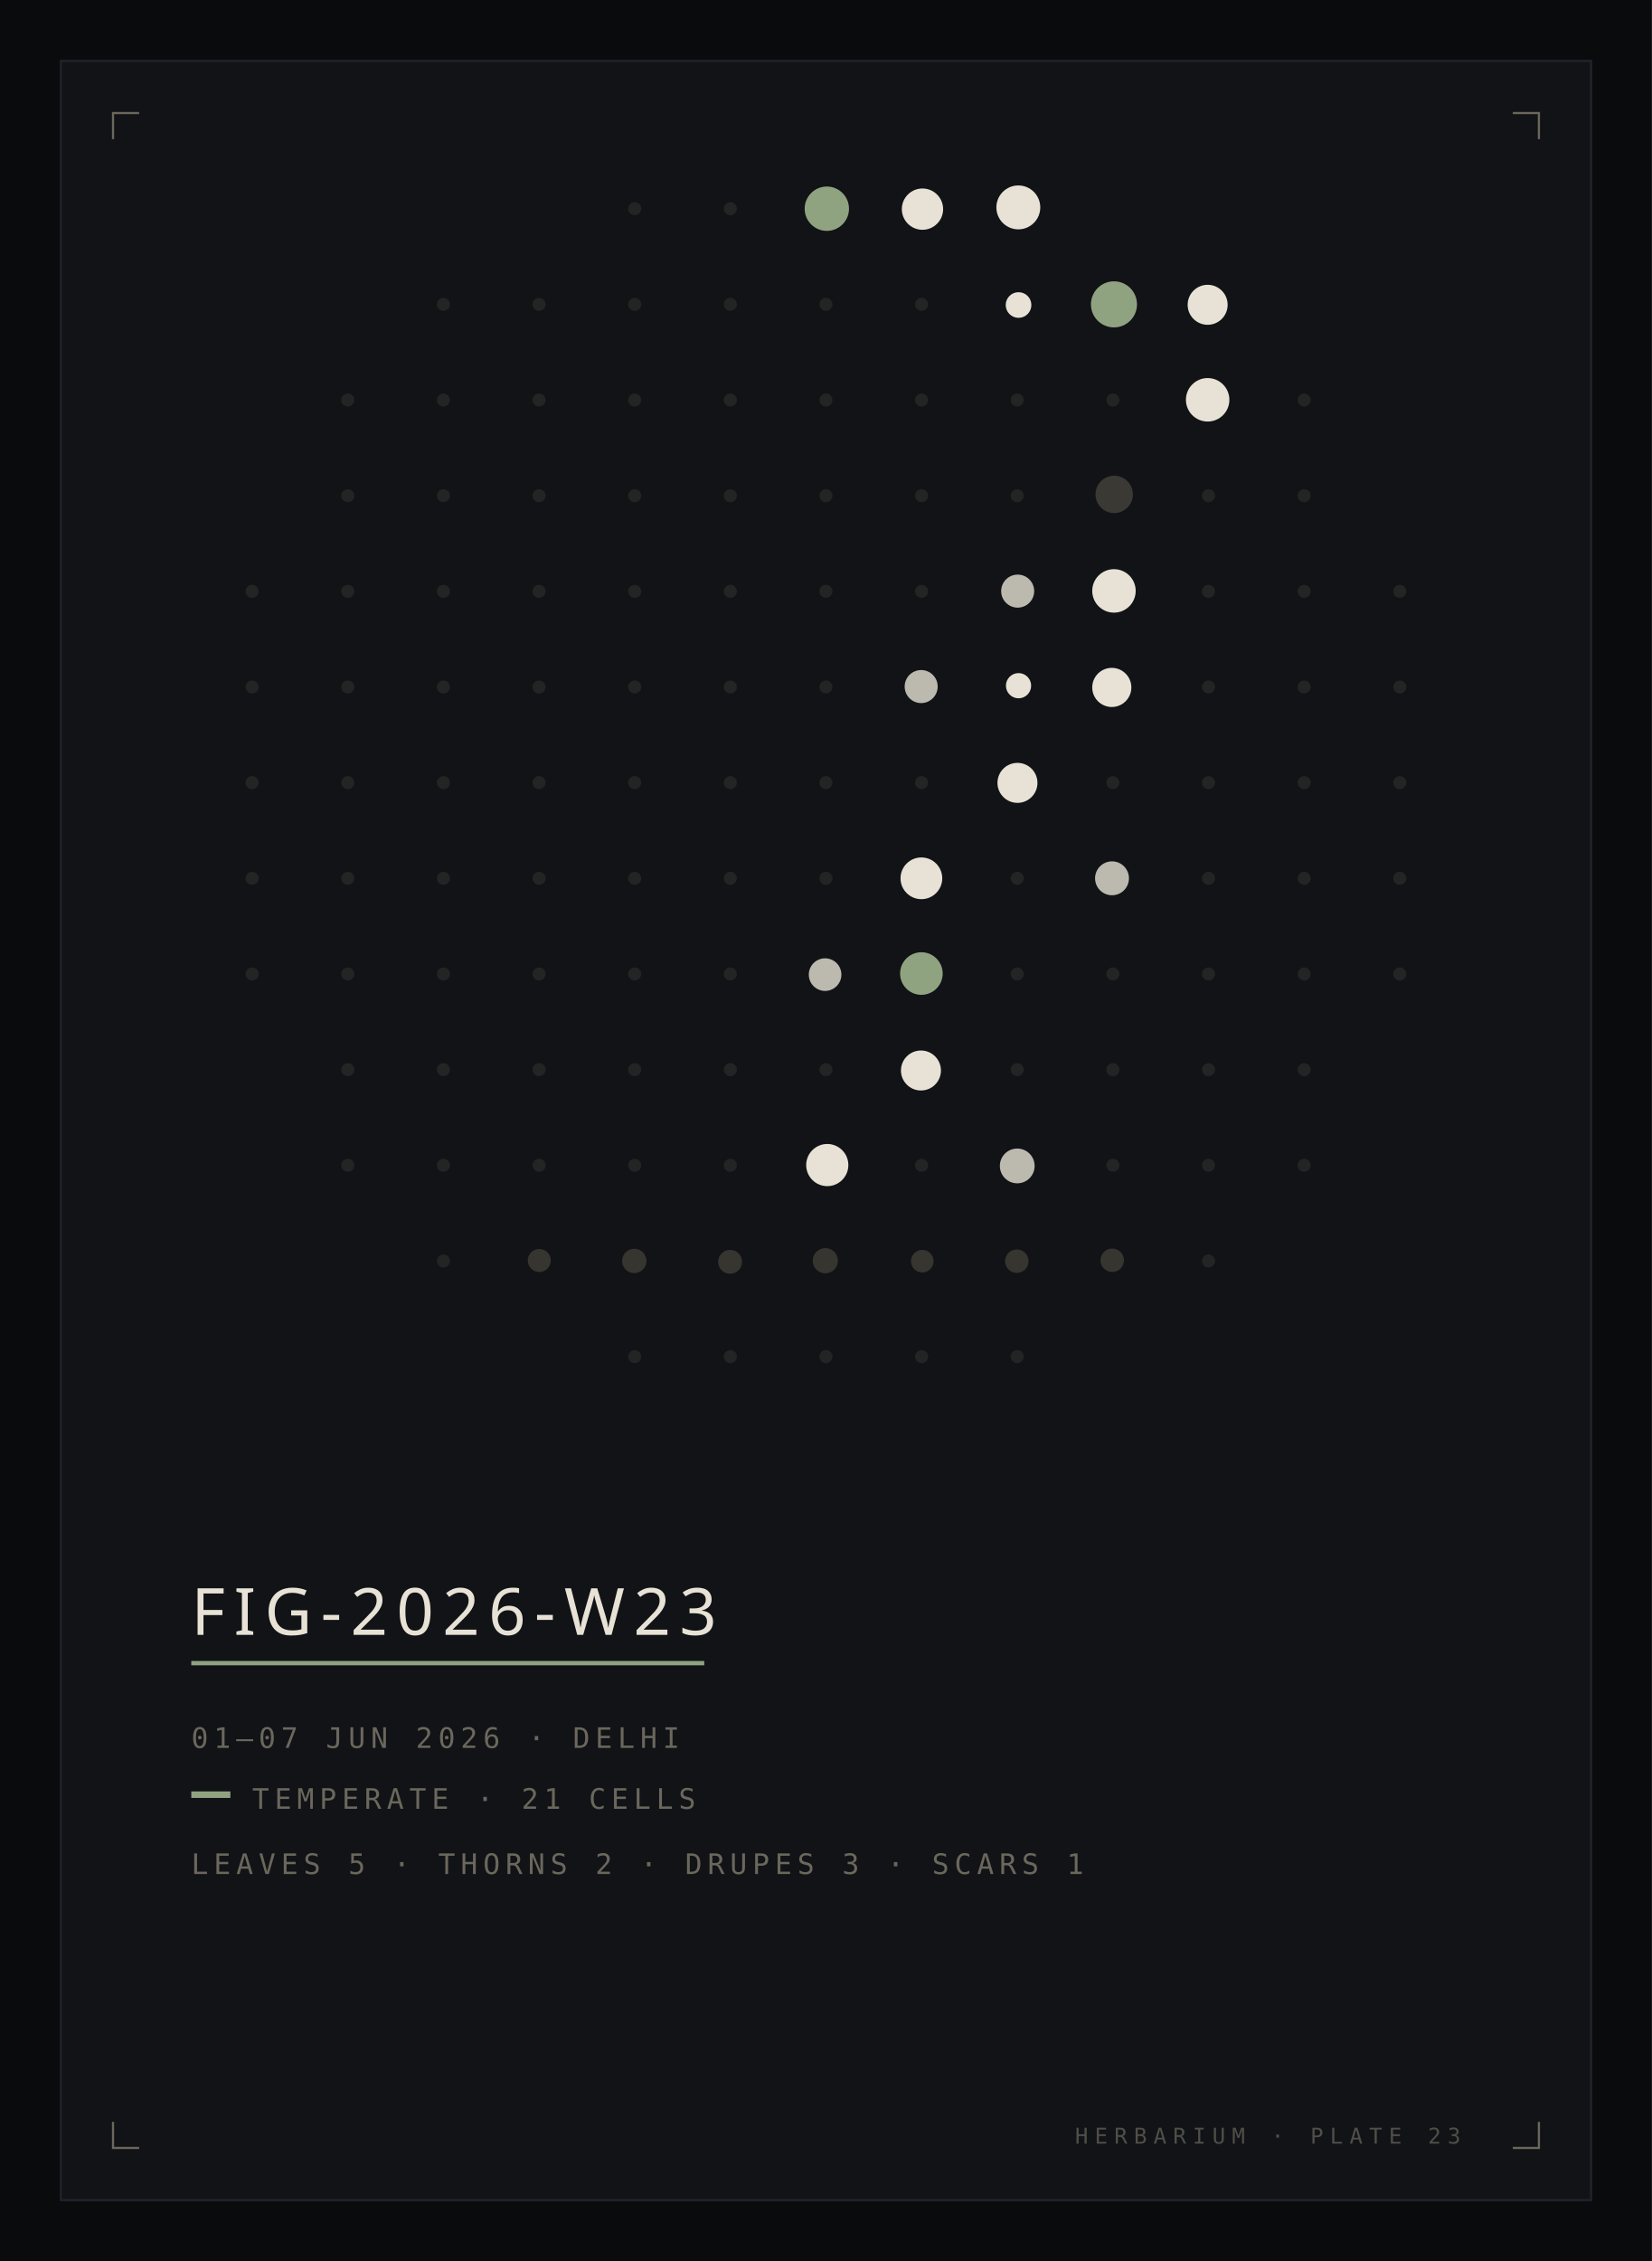
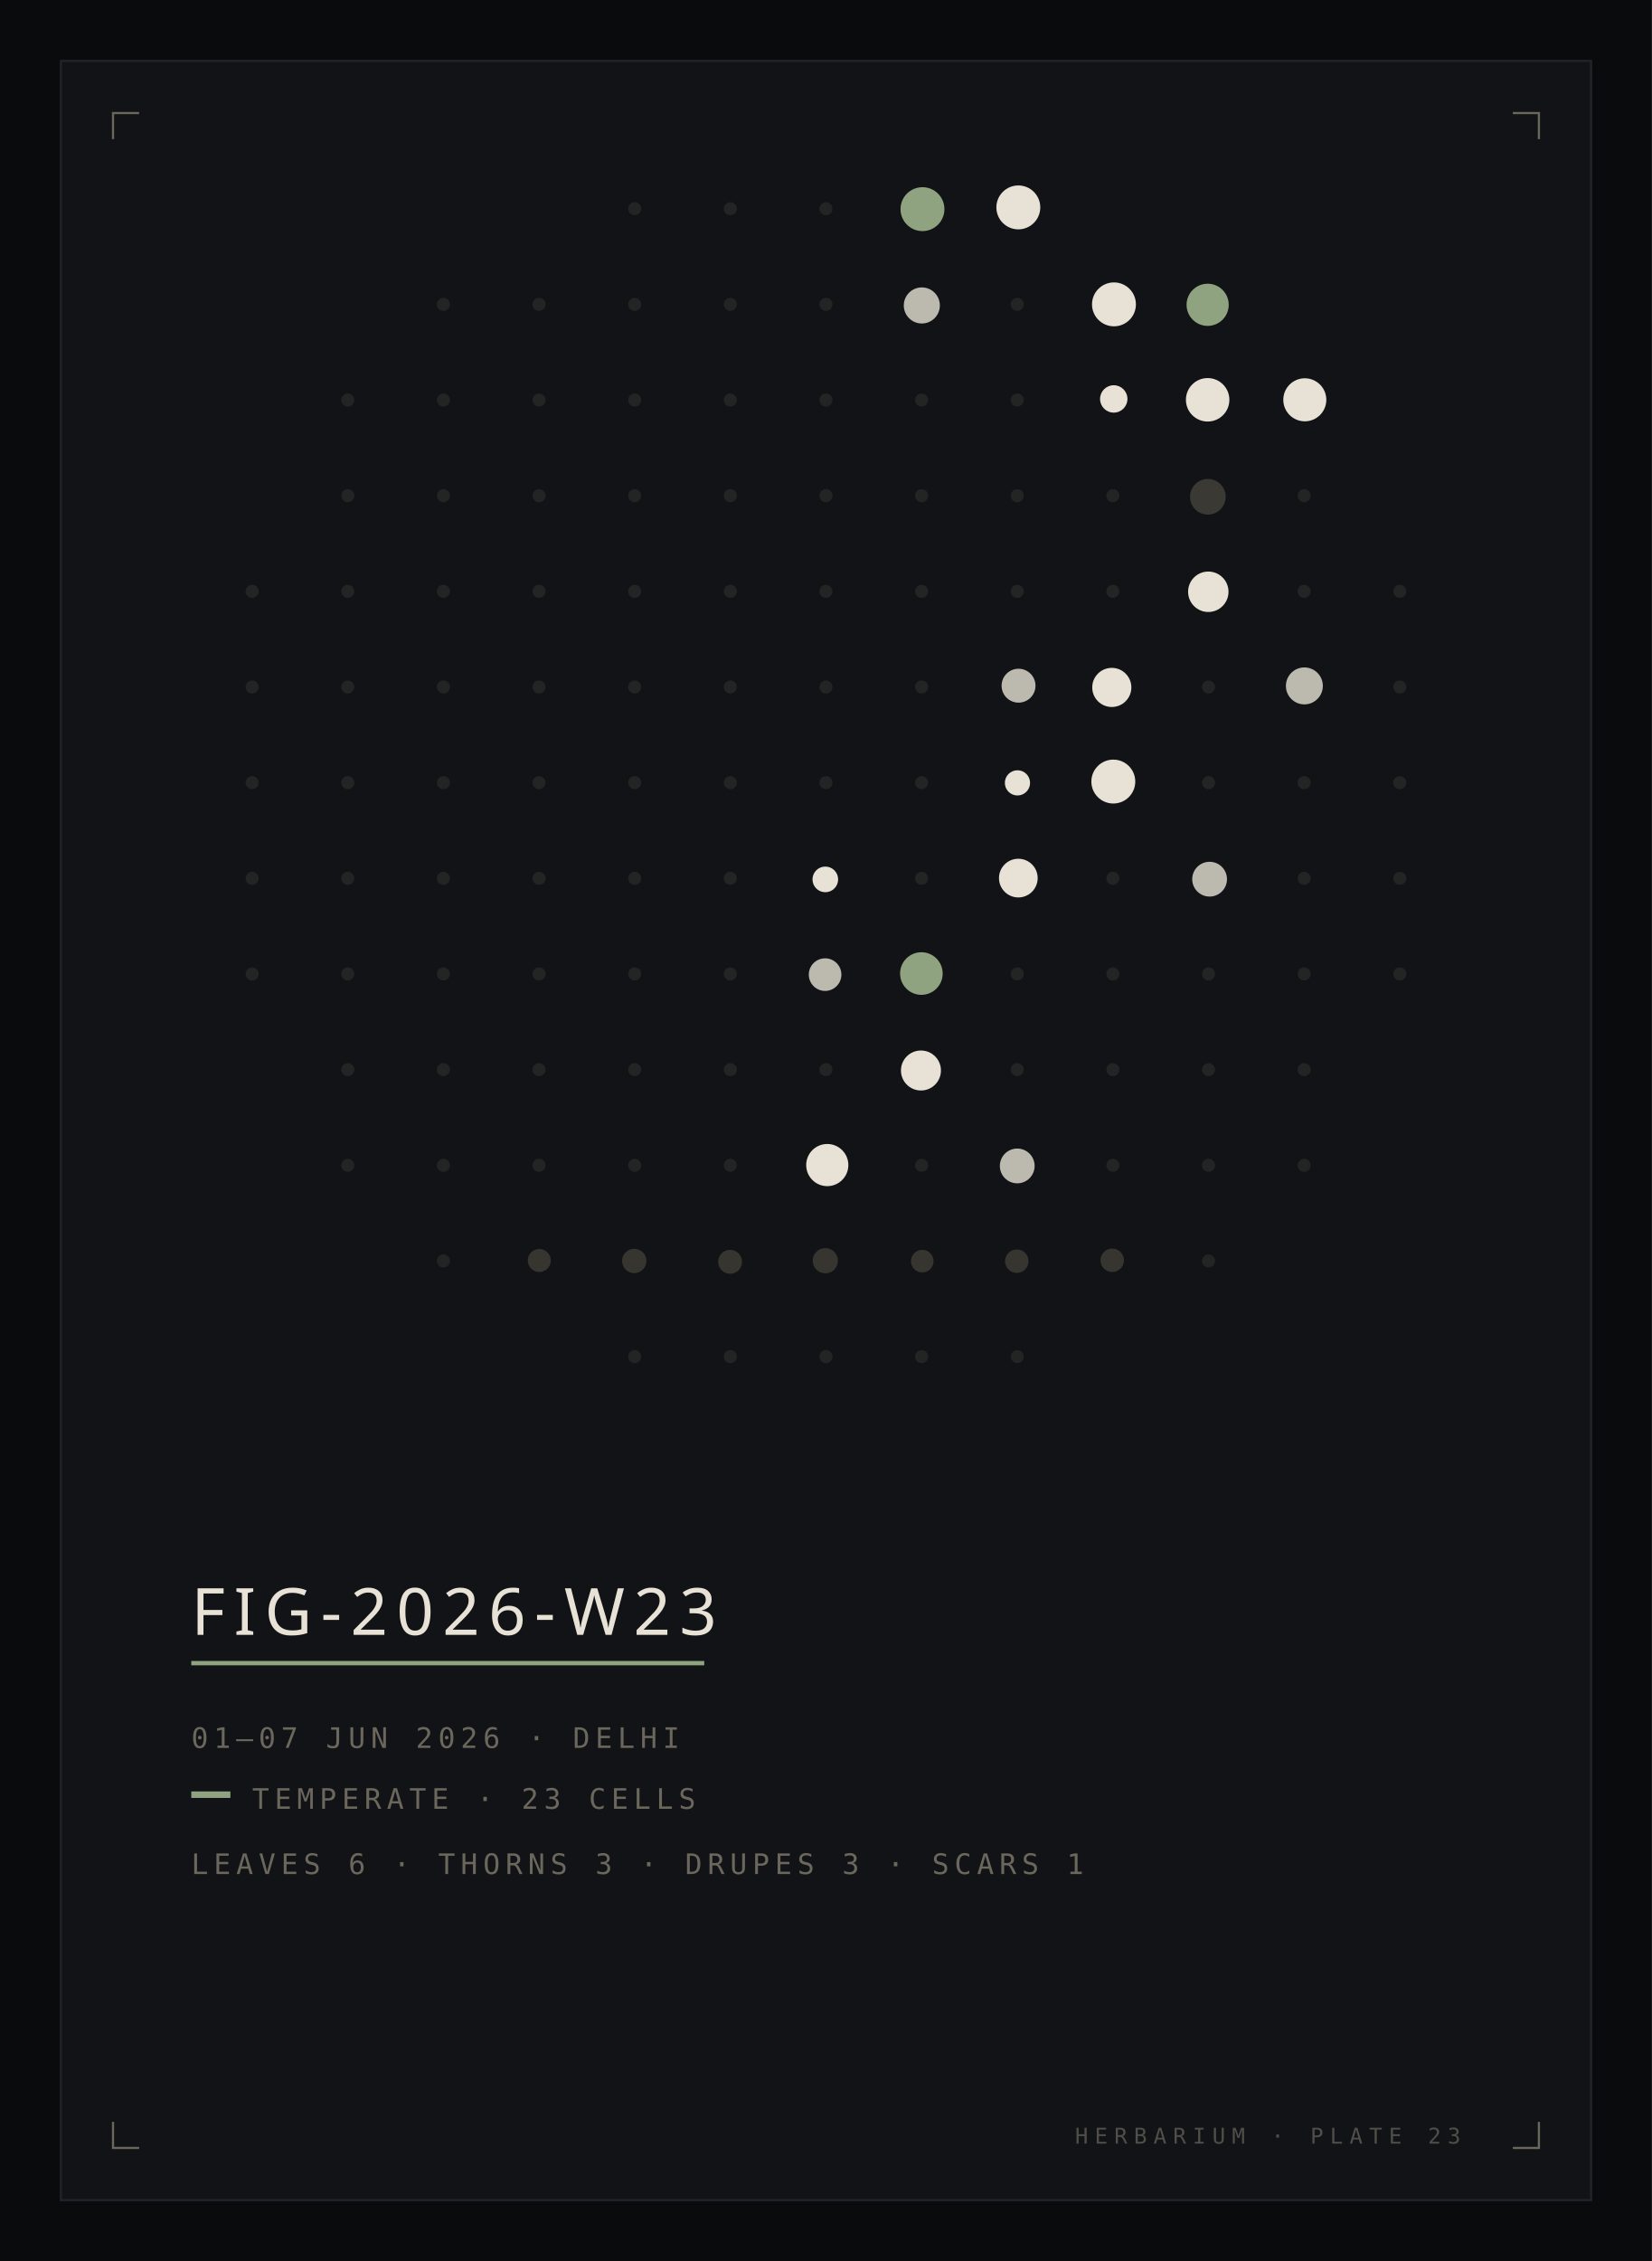
<svg xmlns="http://www.w3.org/2000/svg" viewBox="0 0 760 1040" font-family="'JetBrains Mono', ui-monospace, Menlo, Consolas, monospace">
  <rect width="760" height="1040" fill="#0A0B0D" />
  <rect x="28" y="28" width="704" height="984" fill="#111317" stroke="#20232A" stroke-width="1" />
  <path d="M 52 64 L 52 52 L 64 52" fill="none" stroke="#6B675C" stroke-width="1" />
  <path d="M 708 64 L 708 52 L 696 52" fill="none" stroke="#6B675C" stroke-width="1" />
  <path d="M 52 976 L 52 988 L 64 988" fill="none" stroke="#6B675C" stroke-width="1" />
  <path d="M 708 976 L 708 988 L 696 988" fill="none" stroke="#6B675C" stroke-width="1" />
  <g>
    <circle cx="292" cy="96" r="3" fill="#3A3933" opacity="0.45" />
    <circle cx="336" cy="96" r="3" fill="#3A3933" opacity="0.45" />
+     <circle cx="380" cy="96" r="3" fill="#3A3933" opacity="0.45" />
    <circle cx="204" cy="140" r="3" fill="#3A3933" opacity="0.45" />
    <circle cx="248" cy="140" r="3" fill="#3A3933" opacity="0.45" />
    <circle cx="292" cy="140" r="3" fill="#3A3933" opacity="0.45" />
    <circle cx="336" cy="140" r="3" fill="#3A3933" opacity="0.45" />
    <circle cx="380" cy="140" r="3" fill="#3A3933" opacity="0.45" />
-     <circle cx="424" cy="140" r="3" fill="#3A3933" opacity="0.45" />
+     <circle cx="468" cy="140" r="3" fill="#3A3933" opacity="0.45" />
    <circle cx="160" cy="184" r="3" fill="#3A3933" opacity="0.45" />
    <circle cx="204" cy="184" r="3" fill="#3A3933" opacity="0.45" />
    <circle cx="248" cy="184" r="3" fill="#3A3933" opacity="0.45" />
    <circle cx="292" cy="184" r="3" fill="#3A3933" opacity="0.45" />
    <circle cx="336" cy="184" r="3" fill="#3A3933" opacity="0.45" />
    <circle cx="380" cy="184" r="3" fill="#3A3933" opacity="0.45" />
    <circle cx="424" cy="184" r="3" fill="#3A3933" opacity="0.45" />
    <circle cx="468" cy="184" r="3" fill="#3A3933" opacity="0.45" />
-     <circle cx="512" cy="184" r="3" fill="#3A3933" opacity="0.45" />
-     <circle cx="600" cy="184" r="3" fill="#3A3933" opacity="0.45" />
    <circle cx="160" cy="228" r="3" fill="#3A3933" opacity="0.45" />
    <circle cx="204" cy="228" r="3" fill="#3A3933" opacity="0.45" />
    <circle cx="248" cy="228" r="3" fill="#3A3933" opacity="0.45" />
    <circle cx="292" cy="228" r="3" fill="#3A3933" opacity="0.45" />
    <circle cx="336" cy="228" r="3" fill="#3A3933" opacity="0.45" />
    <circle cx="380" cy="228" r="3" fill="#3A3933" opacity="0.45" />
    <circle cx="424" cy="228" r="3" fill="#3A3933" opacity="0.45" />
    <circle cx="468" cy="228" r="3" fill="#3A3933" opacity="0.45" />
-     <circle cx="556" cy="228" r="3" fill="#3A3933" opacity="0.45" />
+     <circle cx="512" cy="228" r="3" fill="#3A3933" opacity="0.45" />
    <circle cx="600" cy="228" r="3" fill="#3A3933" opacity="0.45" />
    <circle cx="116" cy="272" r="3" fill="#3A3933" opacity="0.45" />
    <circle cx="160" cy="272" r="3" fill="#3A3933" opacity="0.45" />
    <circle cx="204" cy="272" r="3" fill="#3A3933" opacity="0.45" />
    <circle cx="248" cy="272" r="3" fill="#3A3933" opacity="0.45" />
    <circle cx="292" cy="272" r="3" fill="#3A3933" opacity="0.45" />
    <circle cx="336" cy="272" r="3" fill="#3A3933" opacity="0.45" />
    <circle cx="380" cy="272" r="3" fill="#3A3933" opacity="0.45" />
    <circle cx="424" cy="272" r="3" fill="#3A3933" opacity="0.45" />
-     <circle cx="556" cy="272" r="3" fill="#3A3933" opacity="0.45" />
+     <circle cx="468" cy="272" r="3" fill="#3A3933" opacity="0.45" />
+     <circle cx="512" cy="272" r="3" fill="#3A3933" opacity="0.45" />
    <circle cx="600" cy="272" r="3" fill="#3A3933" opacity="0.45" />
    <circle cx="644" cy="272" r="3" fill="#3A3933" opacity="0.45" />
    <circle cx="116" cy="316" r="3" fill="#3A3933" opacity="0.45" />
    <circle cx="160" cy="316" r="3" fill="#3A3933" opacity="0.45" />
    <circle cx="204" cy="316" r="3" fill="#3A3933" opacity="0.45" />
    <circle cx="248" cy="316" r="3" fill="#3A3933" opacity="0.45" />
    <circle cx="292" cy="316" r="3" fill="#3A3933" opacity="0.45" />
    <circle cx="336" cy="316" r="3" fill="#3A3933" opacity="0.45" />
    <circle cx="380" cy="316" r="3" fill="#3A3933" opacity="0.45" />
+     <circle cx="424" cy="316" r="3" fill="#3A3933" opacity="0.45" />
    <circle cx="556" cy="316" r="3" fill="#3A3933" opacity="0.45" />
-     <circle cx="600" cy="316" r="3" fill="#3A3933" opacity="0.45" />
    <circle cx="644" cy="316" r="3" fill="#3A3933" opacity="0.45" />
    <circle cx="116" cy="360" r="3" fill="#3A3933" opacity="0.45" />
    <circle cx="160" cy="360" r="3" fill="#3A3933" opacity="0.45" />
    <circle cx="204" cy="360" r="3" fill="#3A3933" opacity="0.45" />
    <circle cx="248" cy="360" r="3" fill="#3A3933" opacity="0.45" />
    <circle cx="292" cy="360" r="3" fill="#3A3933" opacity="0.45" />
    <circle cx="336" cy="360" r="3" fill="#3A3933" opacity="0.45" />
    <circle cx="380" cy="360" r="3" fill="#3A3933" opacity="0.45" />
    <circle cx="424" cy="360" r="3" fill="#3A3933" opacity="0.45" />
-     <circle cx="512" cy="360" r="3" fill="#3A3933" opacity="0.45" />
    <circle cx="556" cy="360" r="3" fill="#3A3933" opacity="0.45" />
    <circle cx="600" cy="360" r="3" fill="#3A3933" opacity="0.45" />
    <circle cx="644" cy="360" r="3" fill="#3A3933" opacity="0.45" />
    <circle cx="116" cy="404" r="3" fill="#3A3933" opacity="0.45" />
    <circle cx="160" cy="404" r="3" fill="#3A3933" opacity="0.45" />
    <circle cx="204" cy="404" r="3" fill="#3A3933" opacity="0.45" />
    <circle cx="248" cy="404" r="3" fill="#3A3933" opacity="0.45" />
    <circle cx="292" cy="404" r="3" fill="#3A3933" opacity="0.45" />
    <circle cx="336" cy="404" r="3" fill="#3A3933" opacity="0.45" />
-     <circle cx="380" cy="404" r="3" fill="#3A3933" opacity="0.45" />
-     <circle cx="468" cy="404" r="3" fill="#3A3933" opacity="0.45" />
-     <circle cx="556" cy="404" r="3" fill="#3A3933" opacity="0.45" />
+     <circle cx="424" cy="404" r="3" fill="#3A3933" opacity="0.45" />
+     <circle cx="512" cy="404" r="3" fill="#3A3933" opacity="0.45" />
    <circle cx="600" cy="404" r="3" fill="#3A3933" opacity="0.45" />
    <circle cx="644" cy="404" r="3" fill="#3A3933" opacity="0.45" />
    <circle cx="116" cy="448" r="3" fill="#3A3933" opacity="0.45" />
    <circle cx="160" cy="448" r="3" fill="#3A3933" opacity="0.45" />
    <circle cx="204" cy="448" r="3" fill="#3A3933" opacity="0.45" />
    <circle cx="248" cy="448" r="3" fill="#3A3933" opacity="0.45" />
    <circle cx="292" cy="448" r="3" fill="#3A3933" opacity="0.45" />
    <circle cx="336" cy="448" r="3" fill="#3A3933" opacity="0.45" />
    <circle cx="468" cy="448" r="3" fill="#3A3933" opacity="0.45" />
    <circle cx="512" cy="448" r="3" fill="#3A3933" opacity="0.45" />
    <circle cx="556" cy="448" r="3" fill="#3A3933" opacity="0.45" />
    <circle cx="600" cy="448" r="3" fill="#3A3933" opacity="0.45" />
    <circle cx="644" cy="448" r="3" fill="#3A3933" opacity="0.45" />
    <circle cx="160" cy="492" r="3" fill="#3A3933" opacity="0.45" />
    <circle cx="204" cy="492" r="3" fill="#3A3933" opacity="0.45" />
    <circle cx="248" cy="492" r="3" fill="#3A3933" opacity="0.45" />
    <circle cx="292" cy="492" r="3" fill="#3A3933" opacity="0.45" />
    <circle cx="336" cy="492" r="3" fill="#3A3933" opacity="0.45" />
    <circle cx="380" cy="492" r="3" fill="#3A3933" opacity="0.45" />
    <circle cx="468" cy="492" r="3" fill="#3A3933" opacity="0.45" />
    <circle cx="512" cy="492" r="3" fill="#3A3933" opacity="0.45" />
    <circle cx="556" cy="492" r="3" fill="#3A3933" opacity="0.45" />
    <circle cx="600" cy="492" r="3" fill="#3A3933" opacity="0.45" />
    <circle cx="160" cy="536" r="3" fill="#3A3933" opacity="0.45" />
    <circle cx="204" cy="536" r="3" fill="#3A3933" opacity="0.45" />
    <circle cx="248" cy="536" r="3" fill="#3A3933" opacity="0.45" />
    <circle cx="292" cy="536" r="3" fill="#3A3933" opacity="0.45" />
    <circle cx="336" cy="536" r="3" fill="#3A3933" opacity="0.45" />
    <circle cx="424" cy="536" r="3" fill="#3A3933" opacity="0.45" />
    <circle cx="512" cy="536" r="3" fill="#3A3933" opacity="0.45" />
    <circle cx="556" cy="536" r="3" fill="#3A3933" opacity="0.45" />
    <circle cx="600" cy="536" r="3" fill="#3A3933" opacity="0.45" />
    <circle cx="204" cy="580" r="3" fill="#3A3933" opacity="0.45" />
    <circle cx="556" cy="580" r="3" fill="#3A3933" opacity="0.45" />
    <circle cx="292" cy="624" r="3" fill="#3A3933" opacity="0.45" />
    <circle cx="336" cy="624" r="3" fill="#3A3933" opacity="0.45" />
    <circle cx="380" cy="624" r="3" fill="#3A3933" opacity="0.45" />
    <circle cx="424" cy="624" r="3" fill="#3A3933" opacity="0.45" />
    <circle cx="468" cy="624" r="3" fill="#3A3933" opacity="0.45" />
  </g>
  <g>
-     <circle cx="380.4" cy="96" r="10.2" fill="#8FA381" />
-     <circle cx="424.4" cy="96.2" r="9.5" fill="#E7E2D5" />
+     <circle cx="424.4" cy="96.2" r="10.1" fill="#8FA381" />
    <circle cx="468.5" cy="95.4" r="10.1" fill="#E7E2D5" />
-     <circle cx="468.6" cy="140.3" r="5.9" fill="#E7E2D5" />
-     <circle cx="512.5" cy="140" r="10.6" fill="#8FA381" />
-     <circle cx="555.6" cy="140.2" r="9.2" fill="#E7E2D5" />
+     <circle cx="424.1" cy="140.5" r="8.3" fill="#E7E2D5" opacity="0.8" />
+     <circle cx="512.5" cy="140" r="10.1" fill="#E7E2D5" />
+     <circle cx="555.6" cy="140.2" r="9.7" fill="#8FA381" />
+     <circle cx="512.4" cy="183.5" r="6.3" fill="#E7E2D5" />
    <circle cx="555.6" cy="183.9" r="10" fill="#E7E2D5" />
-     <circle cx="512.6" cy="227.4" r="8.6" fill="#3A3933" />
-     <circle cx="468.2" cy="271.9" r="7.6" fill="#E7E2D5" opacity="0.8" />
-     <circle cx="512.5" cy="271.8" r="10" fill="#E7E2D5" />
-     <circle cx="423.8" cy="315.8" r="7.6" fill="#E7E2D5" opacity="0.8" />
-     <circle cx="468.6" cy="315.4" r="5.8" fill="#E7E2D5" />
+     <circle cx="600.3" cy="183.9" r="9.9" fill="#E7E2D5" />
+     <circle cx="555.7" cy="228.5" r="8.2" fill="#3A3933" />
+     <circle cx="555.9" cy="272.2" r="9.3" fill="#E7E2D5" />
+     <circle cx="468.6" cy="315.4" r="7.8" fill="#E7E2D5" opacity="0.8" />
    <circle cx="511.5" cy="316.2" r="9" fill="#E7E2D5" />
-     <circle cx="468.1" cy="360.1" r="9.2" fill="#E7E2D5" />
-     <circle cx="423.9" cy="404" r="9.6" fill="#E7E2D5" />
-     <circle cx="511.6" cy="404" r="7.8" fill="#E7E2D5" opacity="0.8" />
+     <circle cx="600.1" cy="315.5" r="8.5" fill="#E7E2D5" opacity="0.8" />
+     <circle cx="468.1" cy="360.1" r="5.8" fill="#E7E2D5" />
+     <circle cx="512.2" cy="359.5" r="10.1" fill="#E7E2D5" />
+     <circle cx="379.7" cy="404.5" r="5.9" fill="#E7E2D5" />
+     <circle cx="468.5" cy="403.9" r="8.9" fill="#E7E2D5" />
+     <circle cx="556.5" cy="404.4" r="8" fill="#E7E2D5" opacity="0.8" />
    <circle cx="379.6" cy="448.3" r="7.5" fill="#E7E2D5" opacity="0.8" />
    <circle cx="423.9" cy="447.8" r="9.8" fill="#8FA381" />
    <circle cx="423.7" cy="492.4" r="9.2" fill="#E7E2D5" />
    <circle cx="380.6" cy="535.9" r="9.7" fill="#E7E2D5" />
    <circle cx="468" cy="536.3" r="8" fill="#E7E2D5" opacity="0.8" />
    <circle cx="248.1" cy="579.8" r="5.3" fill="#3A3933" opacity="0.9" />
    <circle cx="291.8" cy="580" r="5.6" fill="#3A3933" opacity="0.9" />
    <circle cx="335.9" cy="580.4" r="5.5" fill="#3A3933" opacity="0.9" />
    <circle cx="379.7" cy="579.9" r="5.8" fill="#3A3933" opacity="0.9" />
    <circle cx="424.3" cy="580.1" r="5.2" fill="#3A3933" opacity="0.9" />
    <circle cx="467.8" cy="580.1" r="5.4" fill="#3A3933" opacity="0.9" />
    <circle cx="511.7" cy="579.7" r="5.4" fill="#3A3933" opacity="0.9" />
  </g>
  <text x="88" y="752" font-family="'Space Grotesk', system-ui, sans-serif" font-size="30" font-weight="500" letter-spacing="4" fill="#E7E2D5">FIG-2026-W23</text>
  <rect x="88" y="764" width="236" height="2" fill="#8FA381" />
  <text x="88" y="804" font-size="13" letter-spacing="2.5" fill="#6B675C">01–07 JUN 2026 · DELHI</text>
  <rect x="88" y="824" width="18" height="3" fill="#8FA381" />
-   <text x="116" y="832" font-size="13" letter-spacing="2.5" fill="#6B675C">TEMPERATE · 21 CELLS</text>
-   <text x="88" y="862" font-size="13" letter-spacing="2.5" fill="#6B675C">LEAVES 5 · THORNS 2 · DRUPES 3 · SCARS 1</text>
+   <text x="116" y="832" font-size="13" letter-spacing="2.5" fill="#6B675C">TEMPERATE · 23 CELLS</text>
+   <text x="88" y="862" font-size="13" letter-spacing="2.5" fill="#6B675C">LEAVES 6 · THORNS 3 · DRUPES 3 · SCARS 1</text>
  <text x="672" y="986" text-anchor="end" font-size="10" letter-spacing="3" fill="#6B675C" opacity="0.7">HERBARIUM · PLATE 23</text>
</svg>
